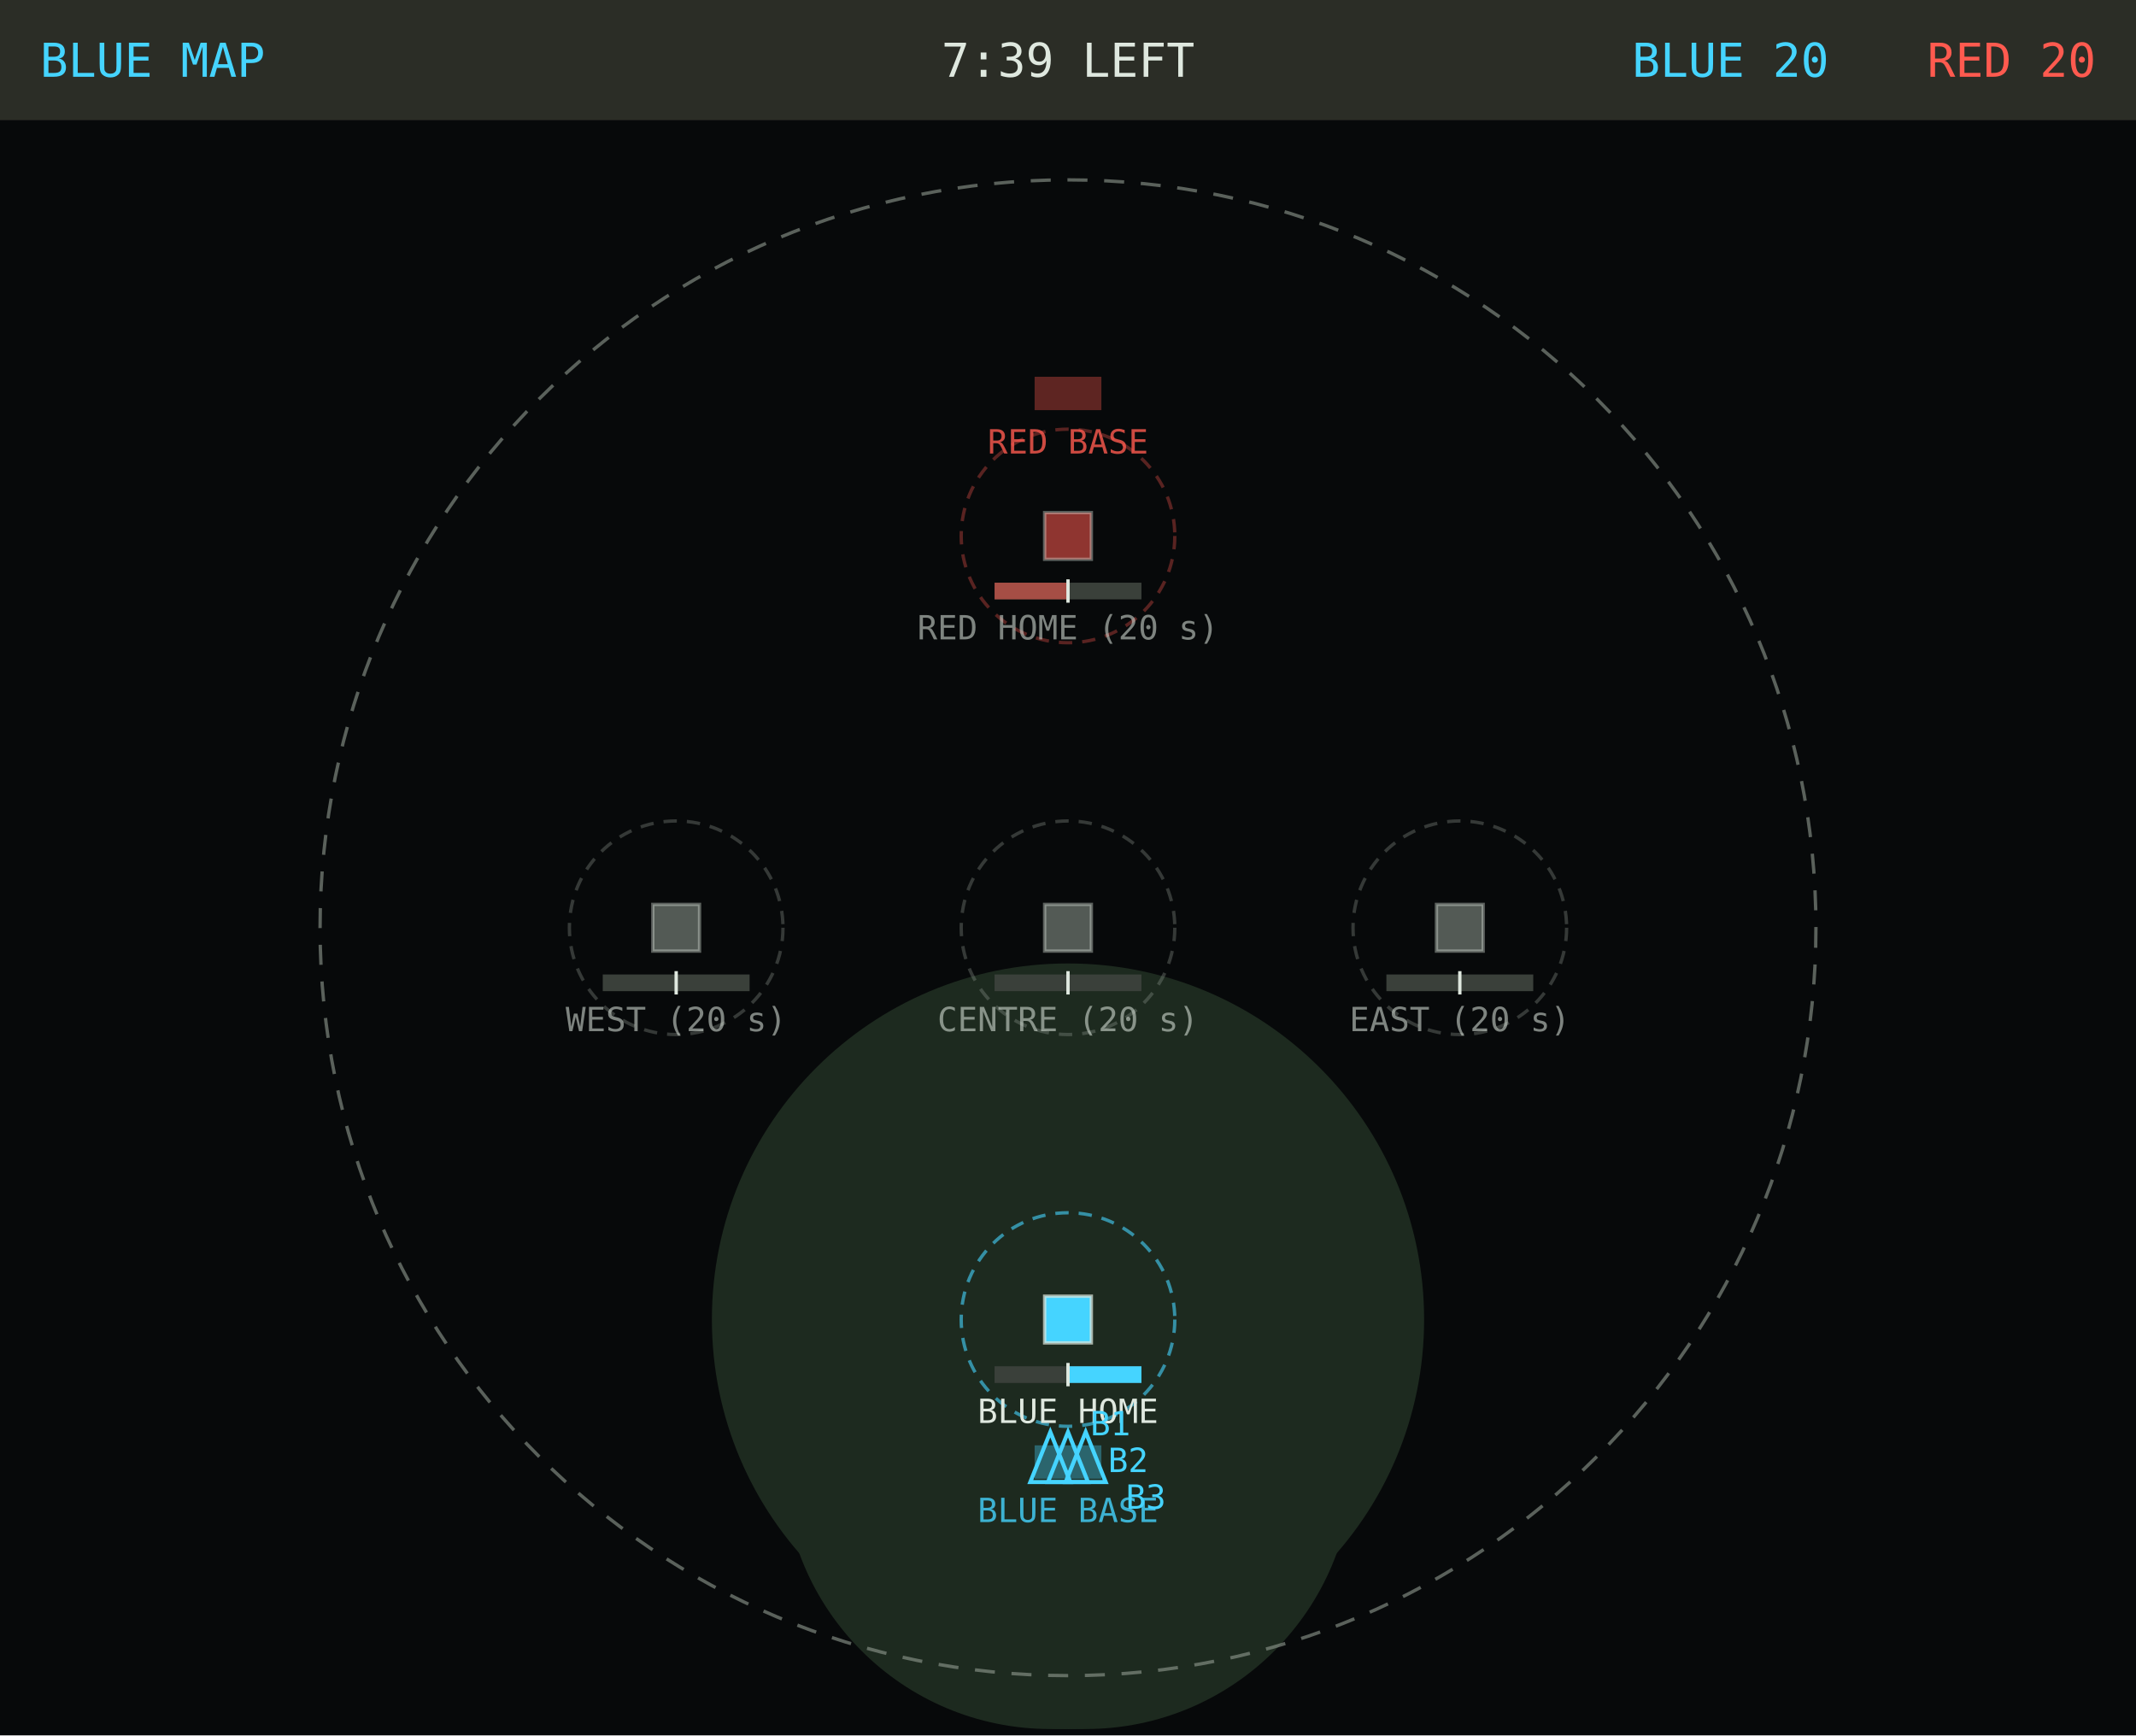
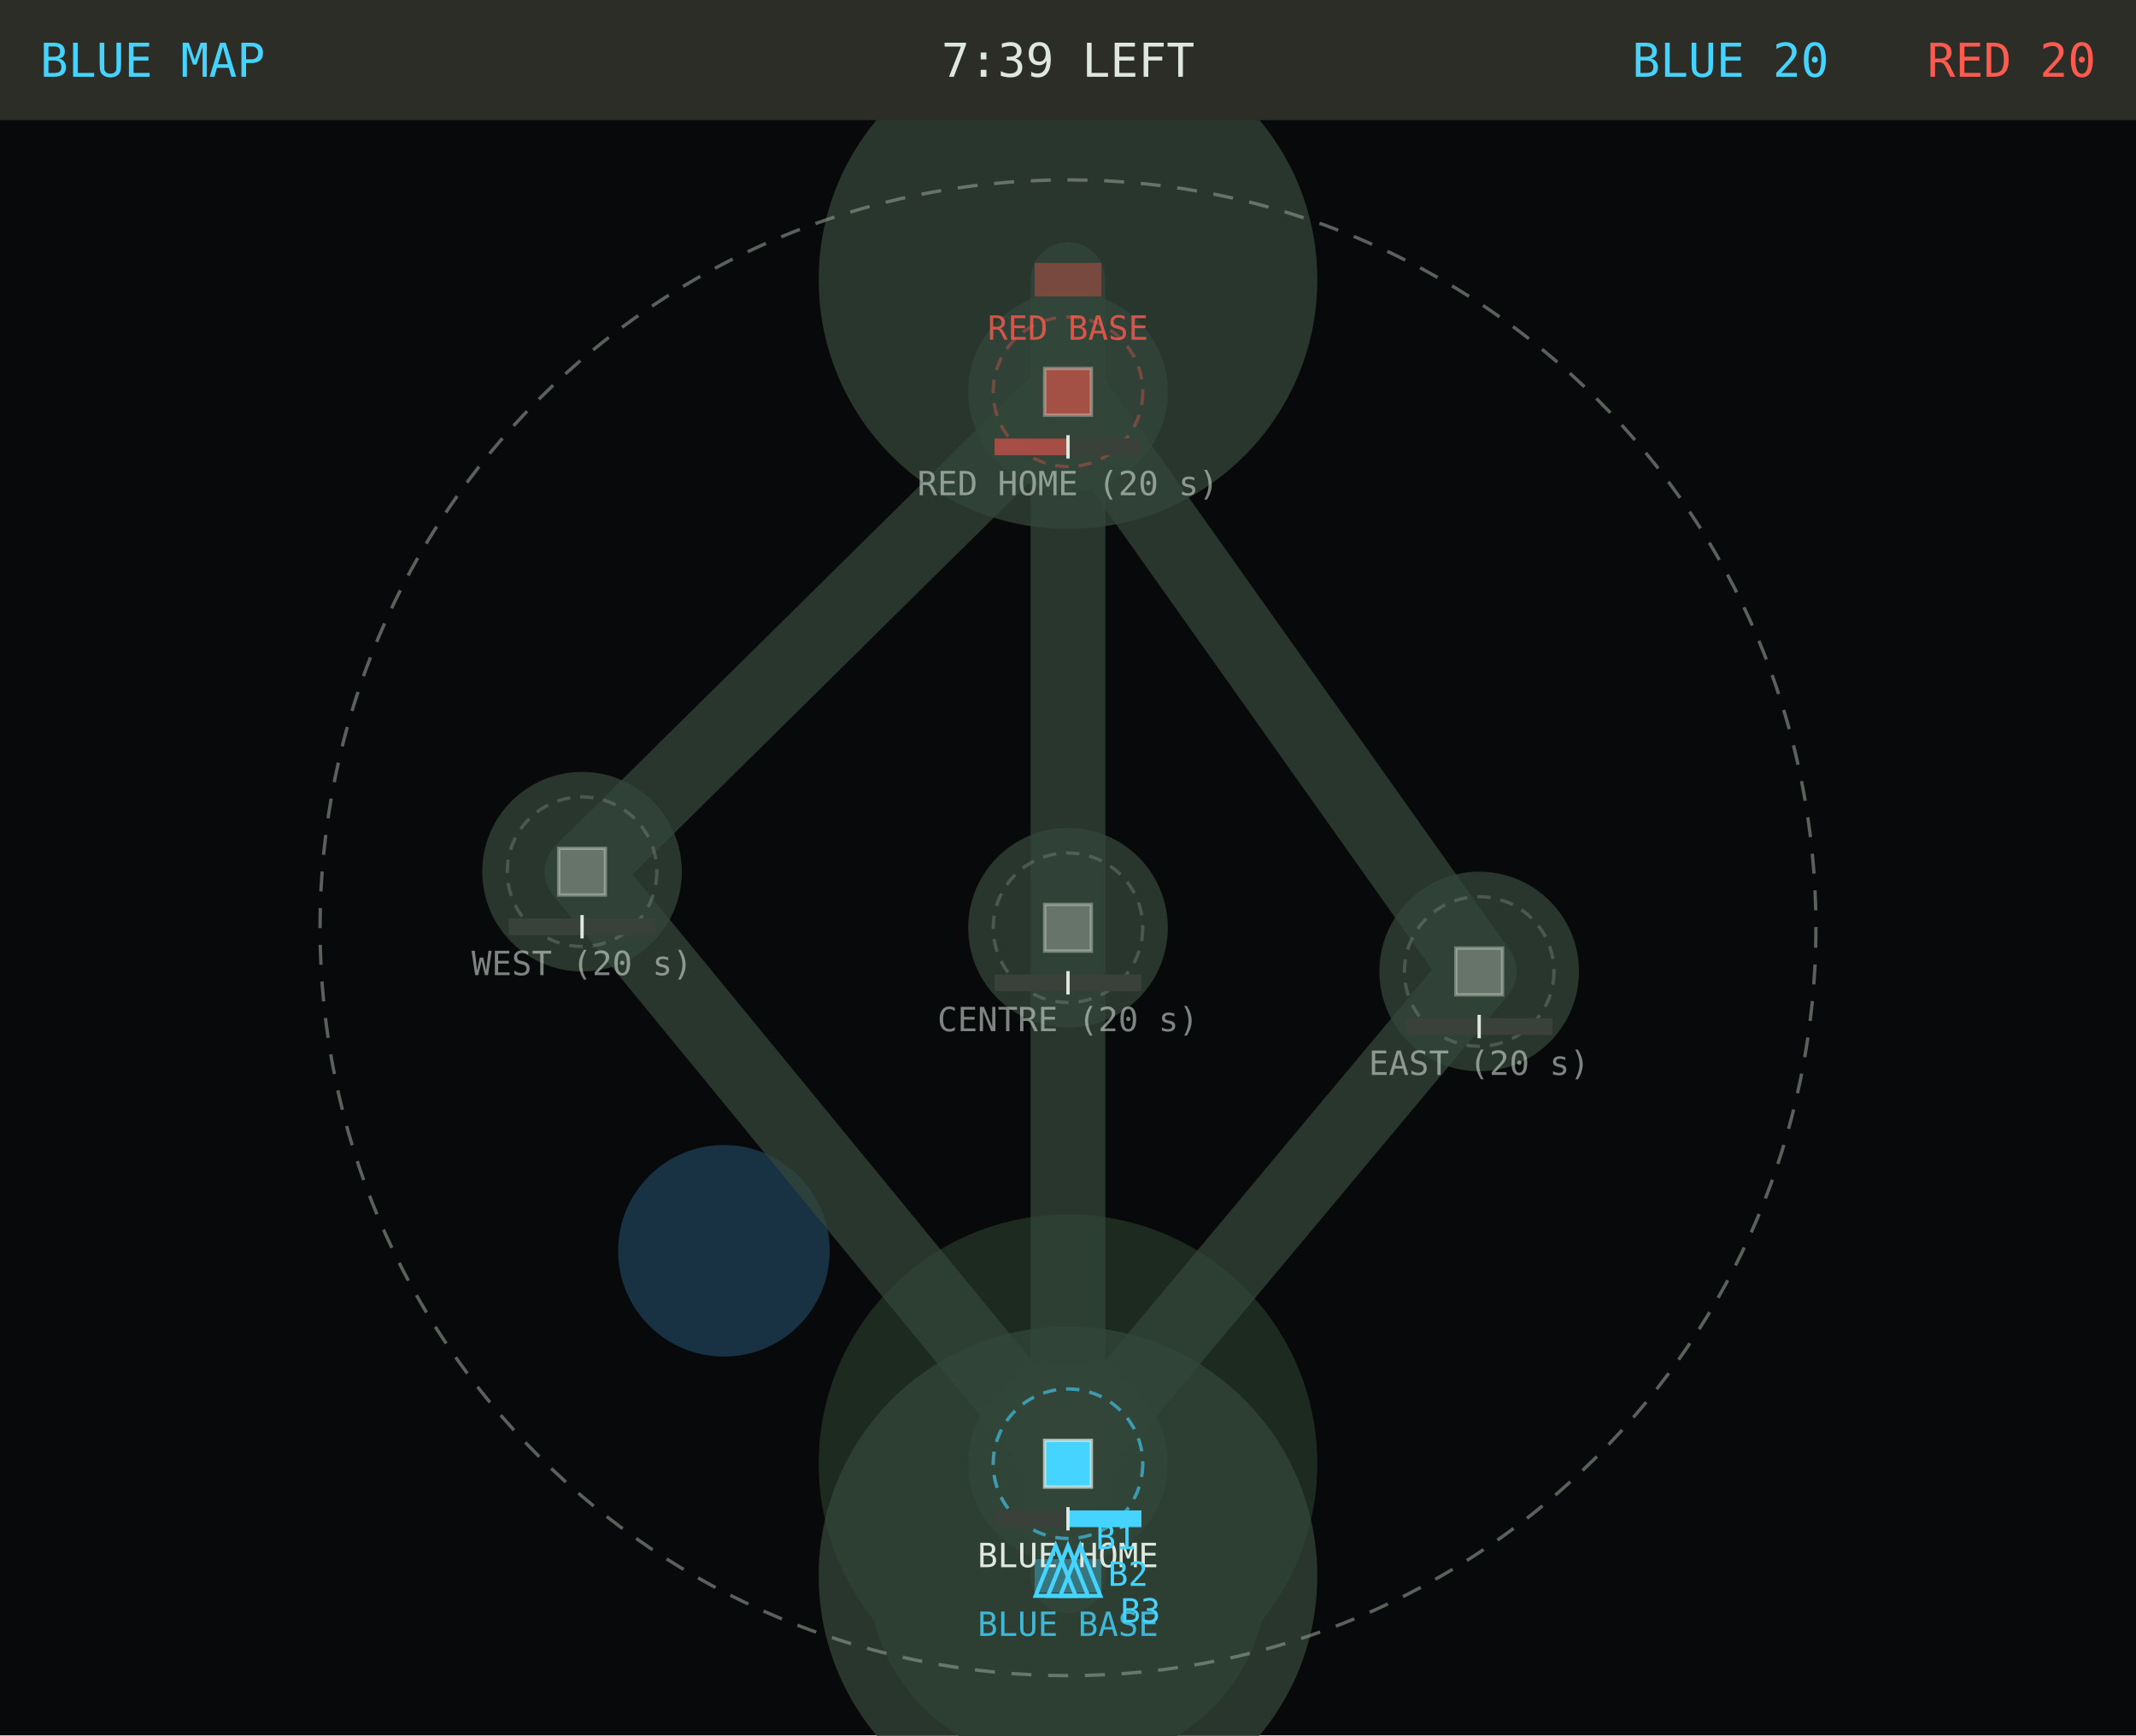
<svg xmlns="http://www.w3.org/2000/svg" viewBox="0 0 640 520" width="640" height="520" font-family="Menlo, ui-monospace, monospace" font-size="10">
  <rect width="640" height="520" fill="#07090a" />
-   <circle cx="320.0" cy="438.1" r="80.0" fill="#1d2a1f" />
-   <circle cx="314.7" cy="438.1" r="80.0" fill="#1d2a1f" />
-   <circle cx="320.0" cy="438.1" r="80.0" fill="#1d2a1f" />
-   <circle cx="325.3" cy="438.1" r="80.0" fill="#1d2a1f" />
-   <circle cx="320.0" cy="395.4" r="106.7" fill="#1d2a1f" />
+   <circle cx="320.0" cy="472.2" r="56.0" fill="#1d2a1f" />
+   <circle cx="316.3" cy="472.2" r="56.0" fill="#1d2a1f" />
+   <circle cx="320.0" cy="472.2" r="56.0" fill="#1d2a1f" />
+   <circle cx="323.7" cy="472.2" r="56.0" fill="#1d2a1f" />
+   <circle cx="320.0" cy="438.6" r="74.7" fill="#1d2a1f" />
+   <circle cx="216.9" cy="374.8" r="31.7" fill="#1d3b52" fill-opacity="0.8" />
+   <polyline points="320.0,438.6 174.4,261.2 320.0,117.4" fill="none" stroke="#33463a" stroke-opacity="0.75" stroke-width="22.4" stroke-linejoin="round" stroke-linecap="round" />
+   <polyline points="320.0,438.6 320.0,278.0 320.0,117.4" fill="none" stroke="#33463a" stroke-opacity="0.75" stroke-width="22.4" stroke-linejoin="round" stroke-linecap="round" />
+   <polyline points="320.0,438.6 443.2,291.1 320.0,117.4" fill="none" stroke="#33463a" stroke-opacity="0.75" stroke-width="22.4" stroke-linejoin="round" stroke-linecap="round" />
+   <polyline points="320.0,472.2 320.0,438.6" fill="none" stroke="#33463a" stroke-opacity="0.75" stroke-width="22.4" stroke-linejoin="round" stroke-linecap="round" />
+   <polyline points="320.0,83.8 320.0,117.4" fill="none" stroke="#33463a" stroke-opacity="0.75" stroke-width="22.4" stroke-linejoin="round" stroke-linecap="round" />
+   <circle cx="320.0" cy="438.6" r="29.9" fill="#33463a" fill-opacity="0.75" />
+   <circle cx="174.4" cy="261.2" r="29.9" fill="#33463a" fill-opacity="0.75" />
+   <circle cx="320.0" cy="278.0" r="29.9" fill="#33463a" fill-opacity="0.75" />
+   <circle cx="443.2" cy="291.1" r="29.9" fill="#33463a" fill-opacity="0.75" />
+   <circle cx="320.0" cy="117.4" r="29.9" fill="#33463a" fill-opacity="0.75" />
+   <circle cx="320.0" cy="472.2" r="74.7" fill="#33463a" fill-opacity="0.75" />
+   <circle cx="320.0" cy="83.8" r="74.7" fill="#33463a" fill-opacity="0.75" />
  <circle cx="320.0" cy="278.0" r="224.1" fill="none" stroke="#919c91" stroke-opacity="0.6" stroke-dasharray="6 5" />
-   <rect x="310.0" y="433.1" width="20" height="10" fill="#45d4ff" fill-opacity="0.35" />
-   <text x="320.0" y="456.1" fill="#45d4ff" fill-opacity="0.8" text-anchor="middle">BLUE BASE</text>
-   <rect x="310.0" y="112.9" width="20" height="10" fill="#ff5a4f" fill-opacity="0.35" />
-   <text x="320.0" y="135.9" fill="#ff5a4f" fill-opacity="0.8" text-anchor="middle">RED BASE</text>
-   <circle cx="320.0" cy="395.4" r="32.0" fill="none" stroke="#45d4ff" stroke-opacity="0.60" stroke-dasharray="4 3" />
-   <rect x="313.0" y="388.4" width="14" height="14" fill="#45d4ff" fill-opacity="1" stroke="#dfe8df" stroke-opacity="0.70" />
-   <rect x="298.0" y="409.4" width="44" height="5" fill="#3a403a" />
-   <rect x="320.0" y="409.4" width="22.0" height="5" fill="#45d4ff" fill-opacity="1" />
-   <rect x="319.5" y="408.4" width="1" height="7" fill="#dfe8df" />
-   <text x="320.0" y="426.4" fill="#dfe8df" fill-opacity="1" text-anchor="middle">BLUE HOME</text>
-   <circle cx="202.6" cy="278.0" r="32.0" fill="none" stroke="#919c91" stroke-opacity="0.33" stroke-dasharray="4 3" />
-   <rect x="195.6" y="271.0" width="14" height="14" fill="#919c91" fill-opacity="0.55" stroke="#dfe8df" stroke-opacity="0.39" />
-   <rect x="180.6" y="292.0" width="44" height="5" fill="#3a403a" />
-   <rect x="202.6" y="292.0" width="0.0" height="5" fill="#45d4ff" fill-opacity="0.55" />
-   <rect x="202.1" y="291.0" width="1" height="7" fill="#dfe8df" />
-   <text x="202.6" y="309.0" fill="#dfe8df" fill-opacity="0.55" text-anchor="middle">WEST (20 s)</text>
-   <circle cx="320.0" cy="278.0" r="32.0" fill="none" stroke="#919c91" stroke-opacity="0.33" stroke-dasharray="4 3" />
+   <rect x="310.0" y="467.2" width="20" height="10" fill="#45d4ff" fill-opacity="0.35" />
+   <text x="320.0" y="490.2" fill="#45d4ff" fill-opacity="0.8" text-anchor="middle">BLUE BASE</text>
+   <rect x="310.0" y="78.8" width="20" height="10" fill="#ff5a4f" fill-opacity="0.35" />
+   <text x="320.0" y="101.8" fill="#ff5a4f" fill-opacity="0.8" text-anchor="middle">RED BASE</text>
+   <circle cx="320.0" cy="438.6" r="22.4" fill="none" stroke="#45d4ff" stroke-opacity="0.60" stroke-dasharray="4 3" />
+   <rect x="313.0" y="431.6" width="14" height="14" fill="#45d4ff" fill-opacity="1" stroke="#dfe8df" stroke-opacity="0.70" />
+   <rect x="298.0" y="452.6" width="44" height="5" fill="#3a403a" />
+   <rect x="320.0" y="452.6" width="22.0" height="5" fill="#45d4ff" fill-opacity="1" />
+   <rect x="319.5" y="451.6" width="1" height="7" fill="#dfe8df" />
+   <text x="320.0" y="469.6" fill="#dfe8df" fill-opacity="1" text-anchor="middle">BLUE HOME</text>
+   <circle cx="174.4" cy="261.2" r="22.4" fill="none" stroke="#919c91" stroke-opacity="0.33" stroke-dasharray="4 3" />
+   <rect x="167.4" y="254.2" width="14" height="14" fill="#919c91" fill-opacity="0.55" stroke="#dfe8df" stroke-opacity="0.39" />
+   <rect x="152.4" y="275.2" width="44" height="5" fill="#3a403a" />
+   <rect x="174.4" y="275.2" width="0.0" height="5" fill="#45d4ff" fill-opacity="0.55" />
+   <rect x="173.9" y="274.2" width="1" height="7" fill="#dfe8df" />
+   <text x="174.4" y="292.2" fill="#dfe8df" fill-opacity="0.55" text-anchor="middle">WEST (20 s)</text>
+   <circle cx="320.0" cy="278.0" r="22.4" fill="none" stroke="#919c91" stroke-opacity="0.33" stroke-dasharray="4 3" />
  <rect x="313.0" y="271.0" width="14" height="14" fill="#919c91" fill-opacity="0.55" stroke="#dfe8df" stroke-opacity="0.39" />
  <rect x="298.0" y="292.0" width="44" height="5" fill="#3a403a" />
  <rect x="320.0" y="292.0" width="0.0" height="5" fill="#45d4ff" fill-opacity="0.55" />
  <rect x="319.5" y="291.0" width="1" height="7" fill="#dfe8df" />
  <text x="320.0" y="309.0" fill="#dfe8df" fill-opacity="0.55" text-anchor="middle">CENTRE (20 s)</text>
-   <circle cx="437.4" cy="278.0" r="32.0" fill="none" stroke="#919c91" stroke-opacity="0.33" stroke-dasharray="4 3" />
-   <rect x="430.4" y="271.0" width="14" height="14" fill="#919c91" fill-opacity="0.55" stroke="#dfe8df" stroke-opacity="0.39" />
-   <rect x="415.4" y="292.0" width="44" height="5" fill="#3a403a" />
-   <rect x="437.4" y="292.0" width="0.0" height="5" fill="#45d4ff" fill-opacity="0.55" />
-   <rect x="436.9" y="291.0" width="1" height="7" fill="#dfe8df" />
-   <text x="437.4" y="309.0" fill="#dfe8df" fill-opacity="0.55" text-anchor="middle">EAST (20 s)</text>
-   <circle cx="320.0" cy="160.6" r="32.0" fill="none" stroke="#ff5a4f" stroke-opacity="0.33" stroke-dasharray="4 3" />
-   <rect x="313.0" y="153.6" width="14" height="14" fill="#ff5a4f" fill-opacity="0.55" stroke="#dfe8df" stroke-opacity="0.39" />
-   <rect x="298.0" y="174.6" width="44" height="5" fill="#3a403a" />
-   <rect x="298.0" y="174.6" width="22.0" height="5" fill="#ff5a4f" fill-opacity="0.55" />
-   <rect x="319.5" y="173.6" width="1" height="7" fill="#dfe8df" />
-   <text x="320.0" y="191.6" fill="#dfe8df" fill-opacity="0.55" text-anchor="middle">RED HOME (20 s)</text>
-   <polygon points="314.7,429.1 320.7,444.1 308.7,444.1" fill="none" stroke="#45d4ff" stroke-opacity="1" stroke-width="1.2" />
-   <text x="326.7" y="430.1" fill="#45d4ff">B1</text>
-   <polygon points="320.0,429.1 326.0,444.1 314.0,444.1" fill="none" stroke="#45d4ff" stroke-opacity="1" stroke-width="1.2" />
-   <text x="332.0" y="441.1" fill="#45d4ff">B2</text>
-   <polygon points="325.3,429.1 331.3,444.1 319.3,444.1" fill="none" stroke="#45d4ff" stroke-opacity="1" stroke-width="1.2" />
-   <text x="337.3" y="452.1" fill="#45d4ff">B3</text>
+   <circle cx="443.2" cy="291.1" r="22.4" fill="none" stroke="#919c91" stroke-opacity="0.33" stroke-dasharray="4 3" />
+   <rect x="436.2" y="284.1" width="14" height="14" fill="#919c91" fill-opacity="0.55" stroke="#dfe8df" stroke-opacity="0.39" />
+   <rect x="421.2" y="305.1" width="44" height="5" fill="#3a403a" />
+   <rect x="443.2" y="305.1" width="0.0" height="5" fill="#45d4ff" fill-opacity="0.55" />
+   <rect x="442.7" y="304.1" width="1" height="7" fill="#dfe8df" />
+   <text x="443.2" y="322.1" fill="#dfe8df" fill-opacity="0.55" text-anchor="middle">EAST (20 s)</text>
+   <circle cx="320.0" cy="117.4" r="22.4" fill="none" stroke="#ff5a4f" stroke-opacity="0.33" stroke-dasharray="4 3" />
+   <rect x="313.0" y="110.4" width="14" height="14" fill="#ff5a4f" fill-opacity="0.55" stroke="#dfe8df" stroke-opacity="0.39" />
+   <rect x="298.0" y="131.4" width="44" height="5" fill="#3a403a" />
+   <rect x="298.0" y="131.4" width="22.0" height="5" fill="#ff5a4f" fill-opacity="0.55" />
+   <rect x="319.5" y="130.4" width="1" height="7" fill="#dfe8df" />
+   <text x="320.0" y="148.4" fill="#dfe8df" fill-opacity="0.55" text-anchor="middle">RED HOME (20 s)</text>
+   <polygon points="316.3,463.2 322.3,478.2 310.3,478.2" fill="none" stroke="#45d4ff" stroke-opacity="1" stroke-width="1.2" />
+   <text x="328.3" y="464.2" fill="#45d4ff">B1</text>
+   <polygon points="320.0,463.2 326.0,478.2 314.0,478.2" fill="none" stroke="#45d4ff" stroke-opacity="1" stroke-width="1.2" />
+   <text x="332.0" y="475.2" fill="#45d4ff">B2</text>
+   <polygon points="323.7,463.2 329.7,478.2 317.7,478.2" fill="none" stroke="#45d4ff" stroke-opacity="1" stroke-width="1.2" />
+   <text x="335.7" y="486.2" fill="#45d4ff">B3</text>
  <rect width="640" height="36" fill="#2b2d26" />
  <text x="12" y="23" font-size="14" fill="#45d4ff">BLUE MAP</text>
  <text x="320" y="23" font-size="14" fill="#dfe8df" text-anchor="middle">7:39 LEFT</text>
  <text x="548" y="23" font-size="14" fill="#45d4ff" text-anchor="end">BLUE 20</text>
  <text x="628" y="23" font-size="14" fill="#ff5a4f" text-anchor="end">RED 20</text>
</svg>
